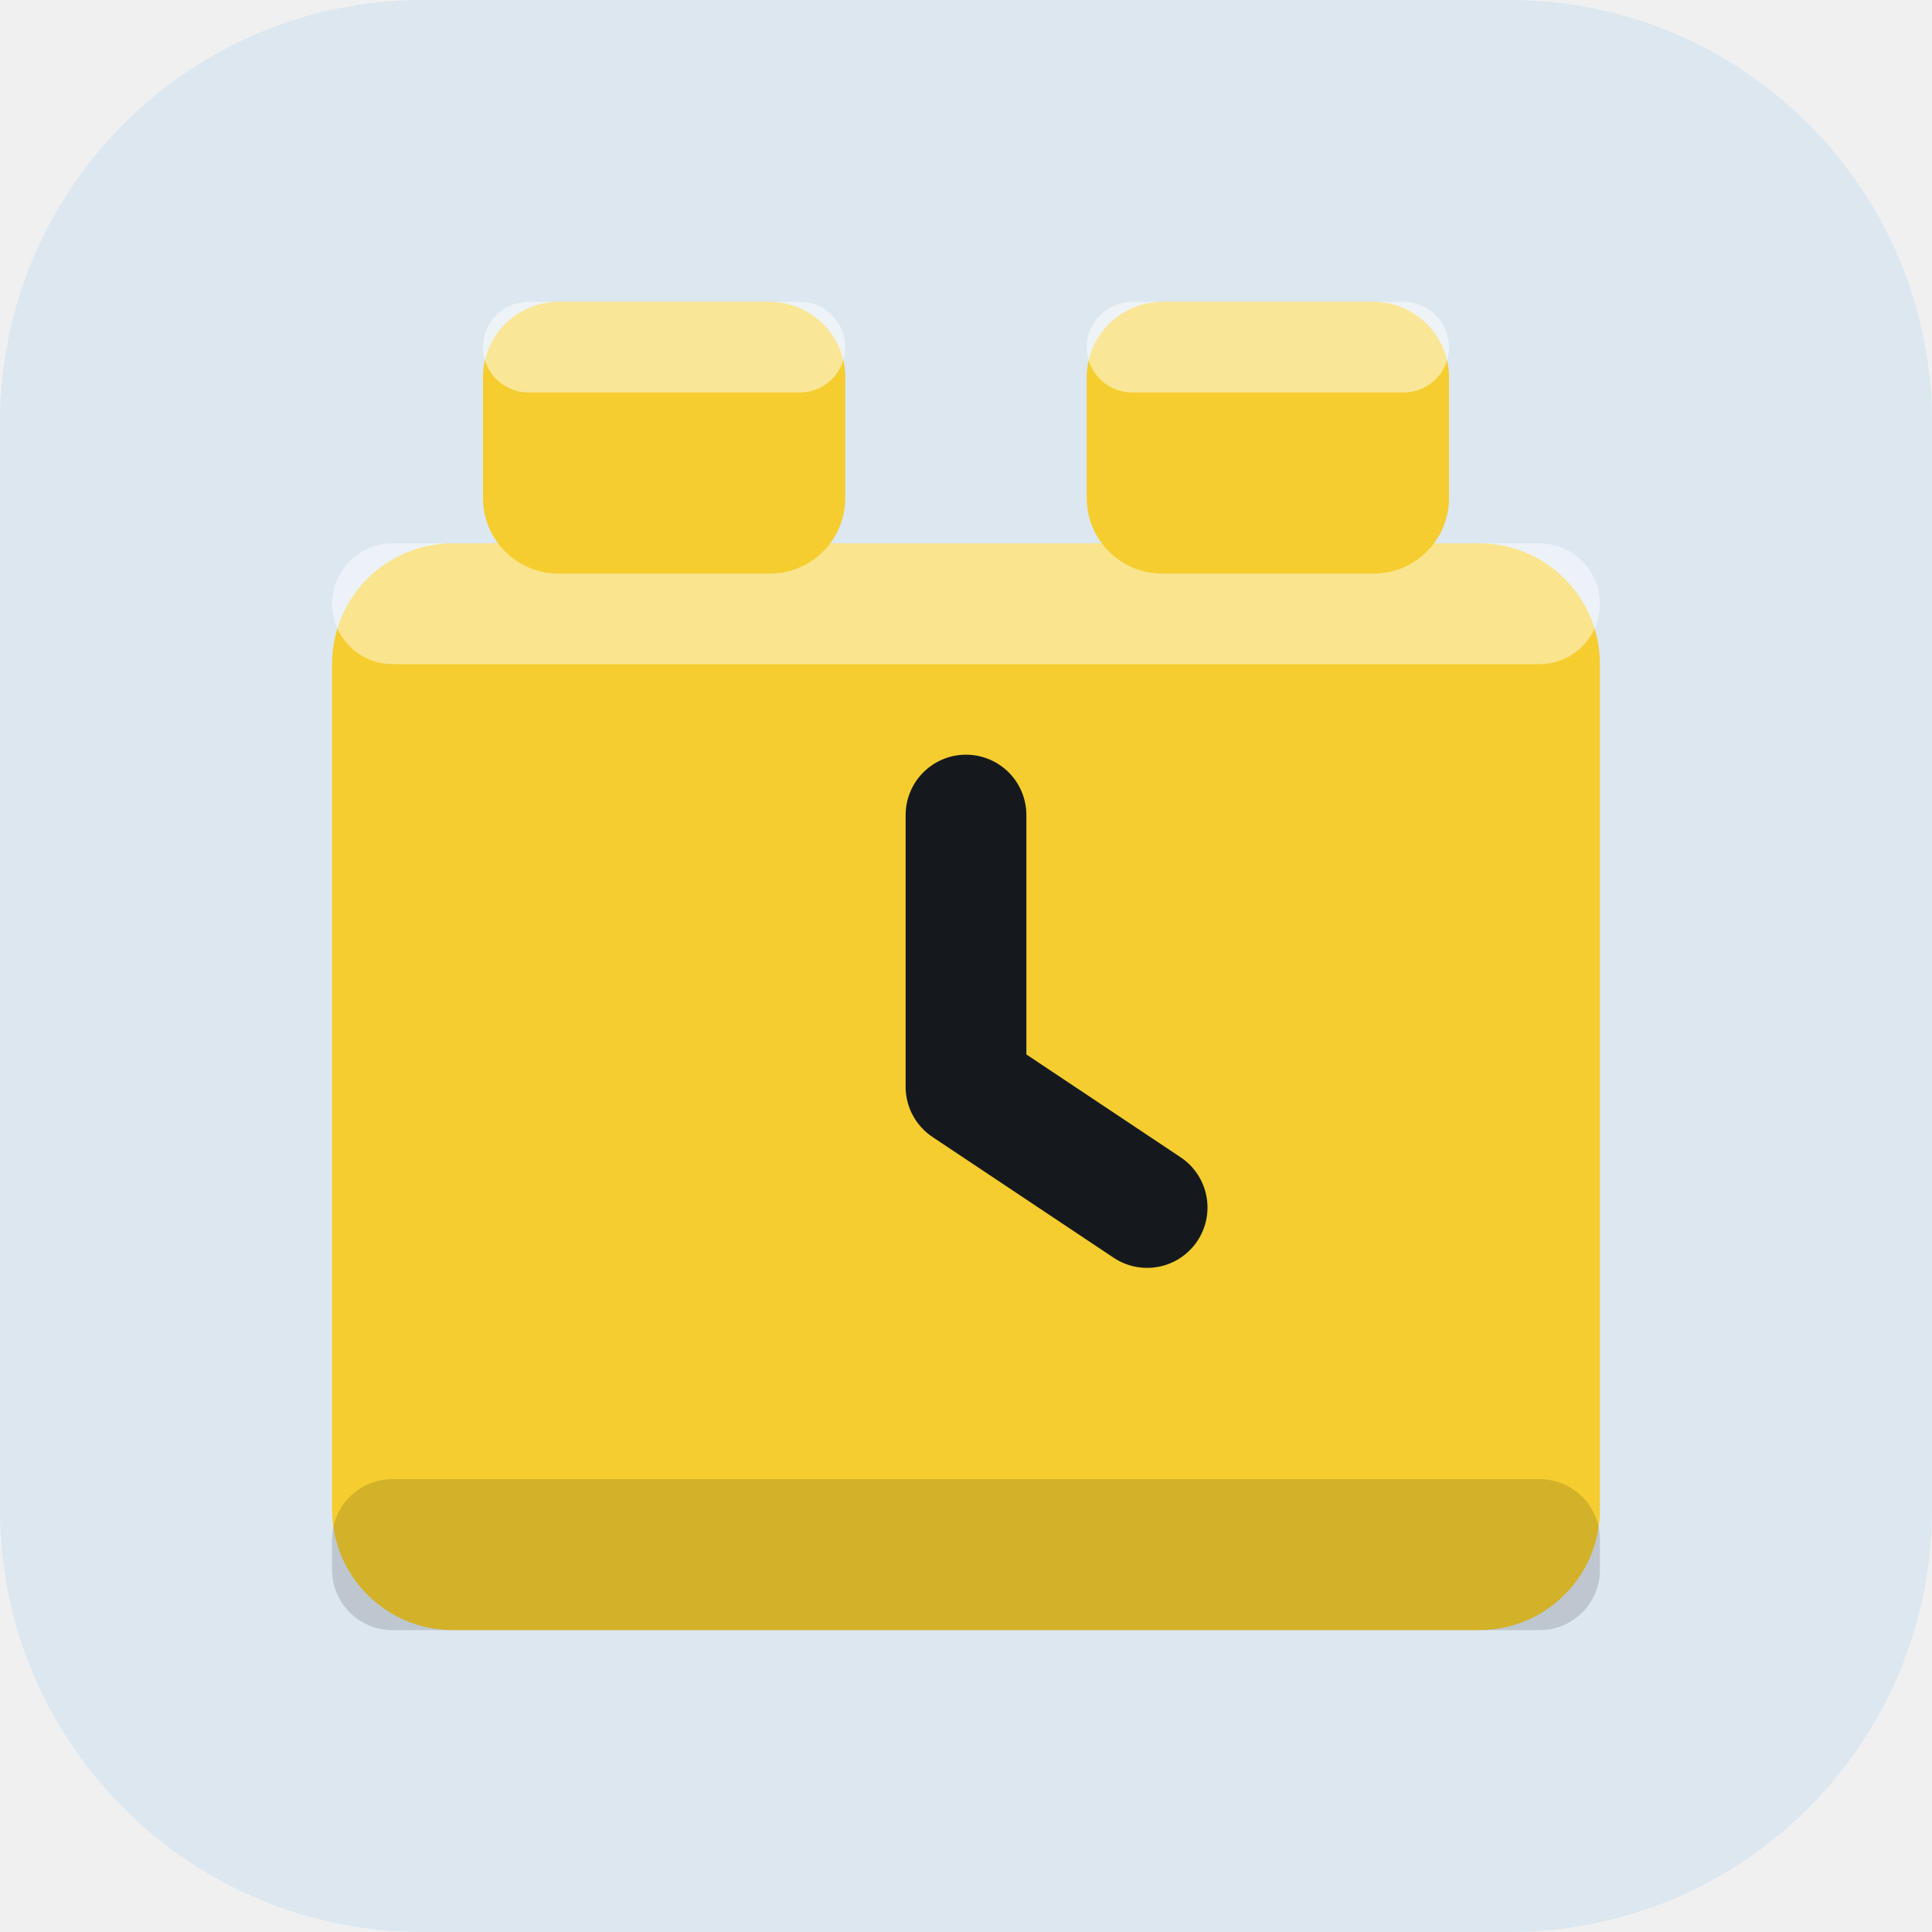
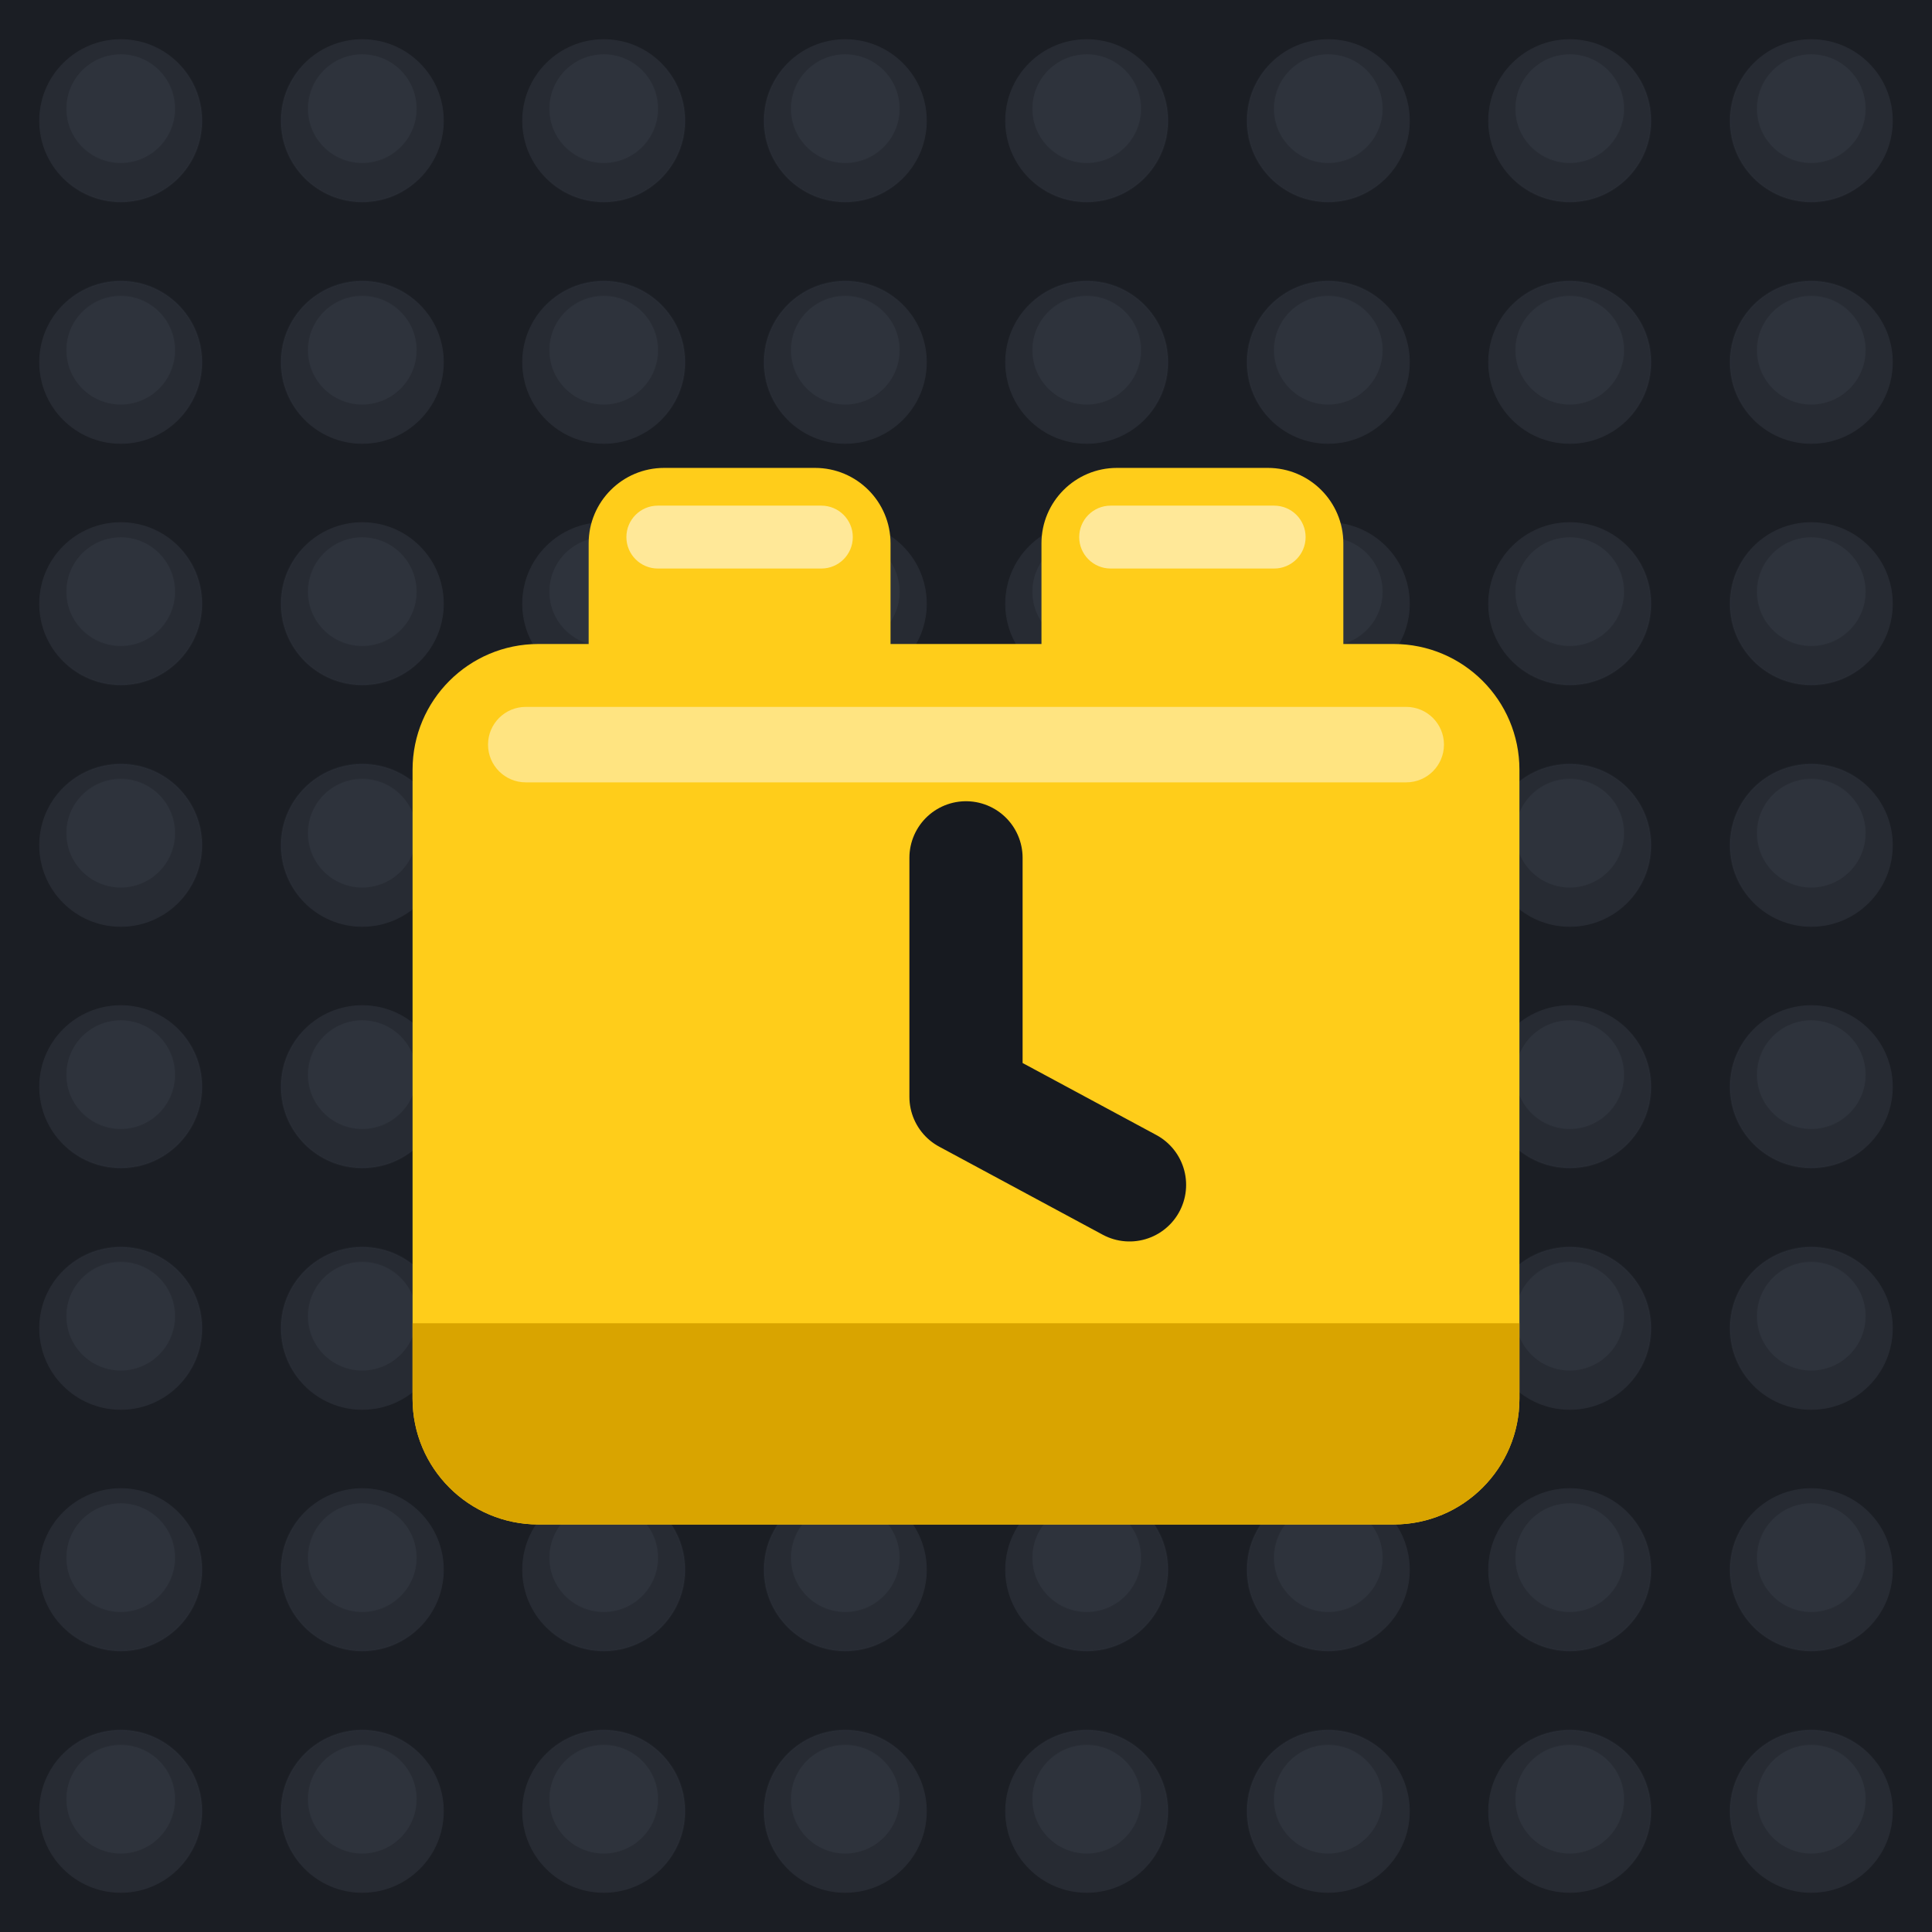
<svg xmlns="http://www.w3.org/2000/svg" viewBox="0 0 64 64">
-   <rect width="64" height="64" rx="14" fill="#dce7f0" />
-   <rect x="11" y="18" width="42" height="36" rx="4" fill="#f5cd2f" />
-   <rect x="11" y="18" width="42" height="4" rx="2" fill="#fff" opacity=".45" />
-   <rect x="11" y="49" width="42" height="5" rx="2" fill="#000" opacity=".14" />
-   <rect x="16" y="10" width="12" height="9" rx="2.5" fill="#f5cd2f" />
-   <rect x="36" y="10" width="12" height="9" rx="2.5" fill="#f5cd2f" />
-   <rect x="16" y="10" width="12" height="3" rx="1.5" fill="#fff" opacity=".5" />
-   <rect x="36" y="10" width="12" height="3" rx="1.5" fill="#fff" opacity=".5" />
-   <path d="M32 27v9l6 4" fill="none" stroke="#15191e" stroke-width="4" stroke-linecap="round" stroke-linejoin="round" />
+   <defs>
+     <pattern id="studs" width="8" height="8" patternUnits="userSpaceOnUse">
+       <circle cx="4" cy="4" r="2.7" fill="#272b33" />
+       <circle cx="4" cy="3.6" r="1.8" fill="#2e333c" />
+     </pattern>
+   </defs>
+   <rect width="64" height="64" fill="#1b1e24" />
+   <rect width="64" height="64" fill="url(#studs)" />
+   <g transform="translate(12 13) scale(0.8333333)">
+     <rect x="9" y="3" width="12" height="10" rx="3" fill="#ffcd1a" />
+     <rect x="27" y="3" width="12" height="10" rx="3" fill="#ffcd1a" />
+     <rect x="2" y="10" width="44" height="35" rx="5" fill="#ffcd1a" />
+     <path d="M2 37h44v3a5 5 0 0 1-5 5H7a5 5 0 0 1-5-5z" fill="#d9a400" />
+     <rect x="10.5" y="4.5" width="9" height="2.5" rx="1.25" fill="#fff" opacity=".55" />
+     <rect x="28.5" y="4.5" width="9" height="2.5" rx="1.25" fill="#fff" opacity=".55" />
+     <rect x="5" y="12.5" width="38" height="3" rx="1.5" fill="#fff" opacity=".45" />
+     <path d="M24 18.5v9.5l6.5 3.5" fill="none" stroke="#171a20" stroke-width="4.5" stroke-linecap="round" stroke-linejoin="round" />
+   </g>
</svg>
